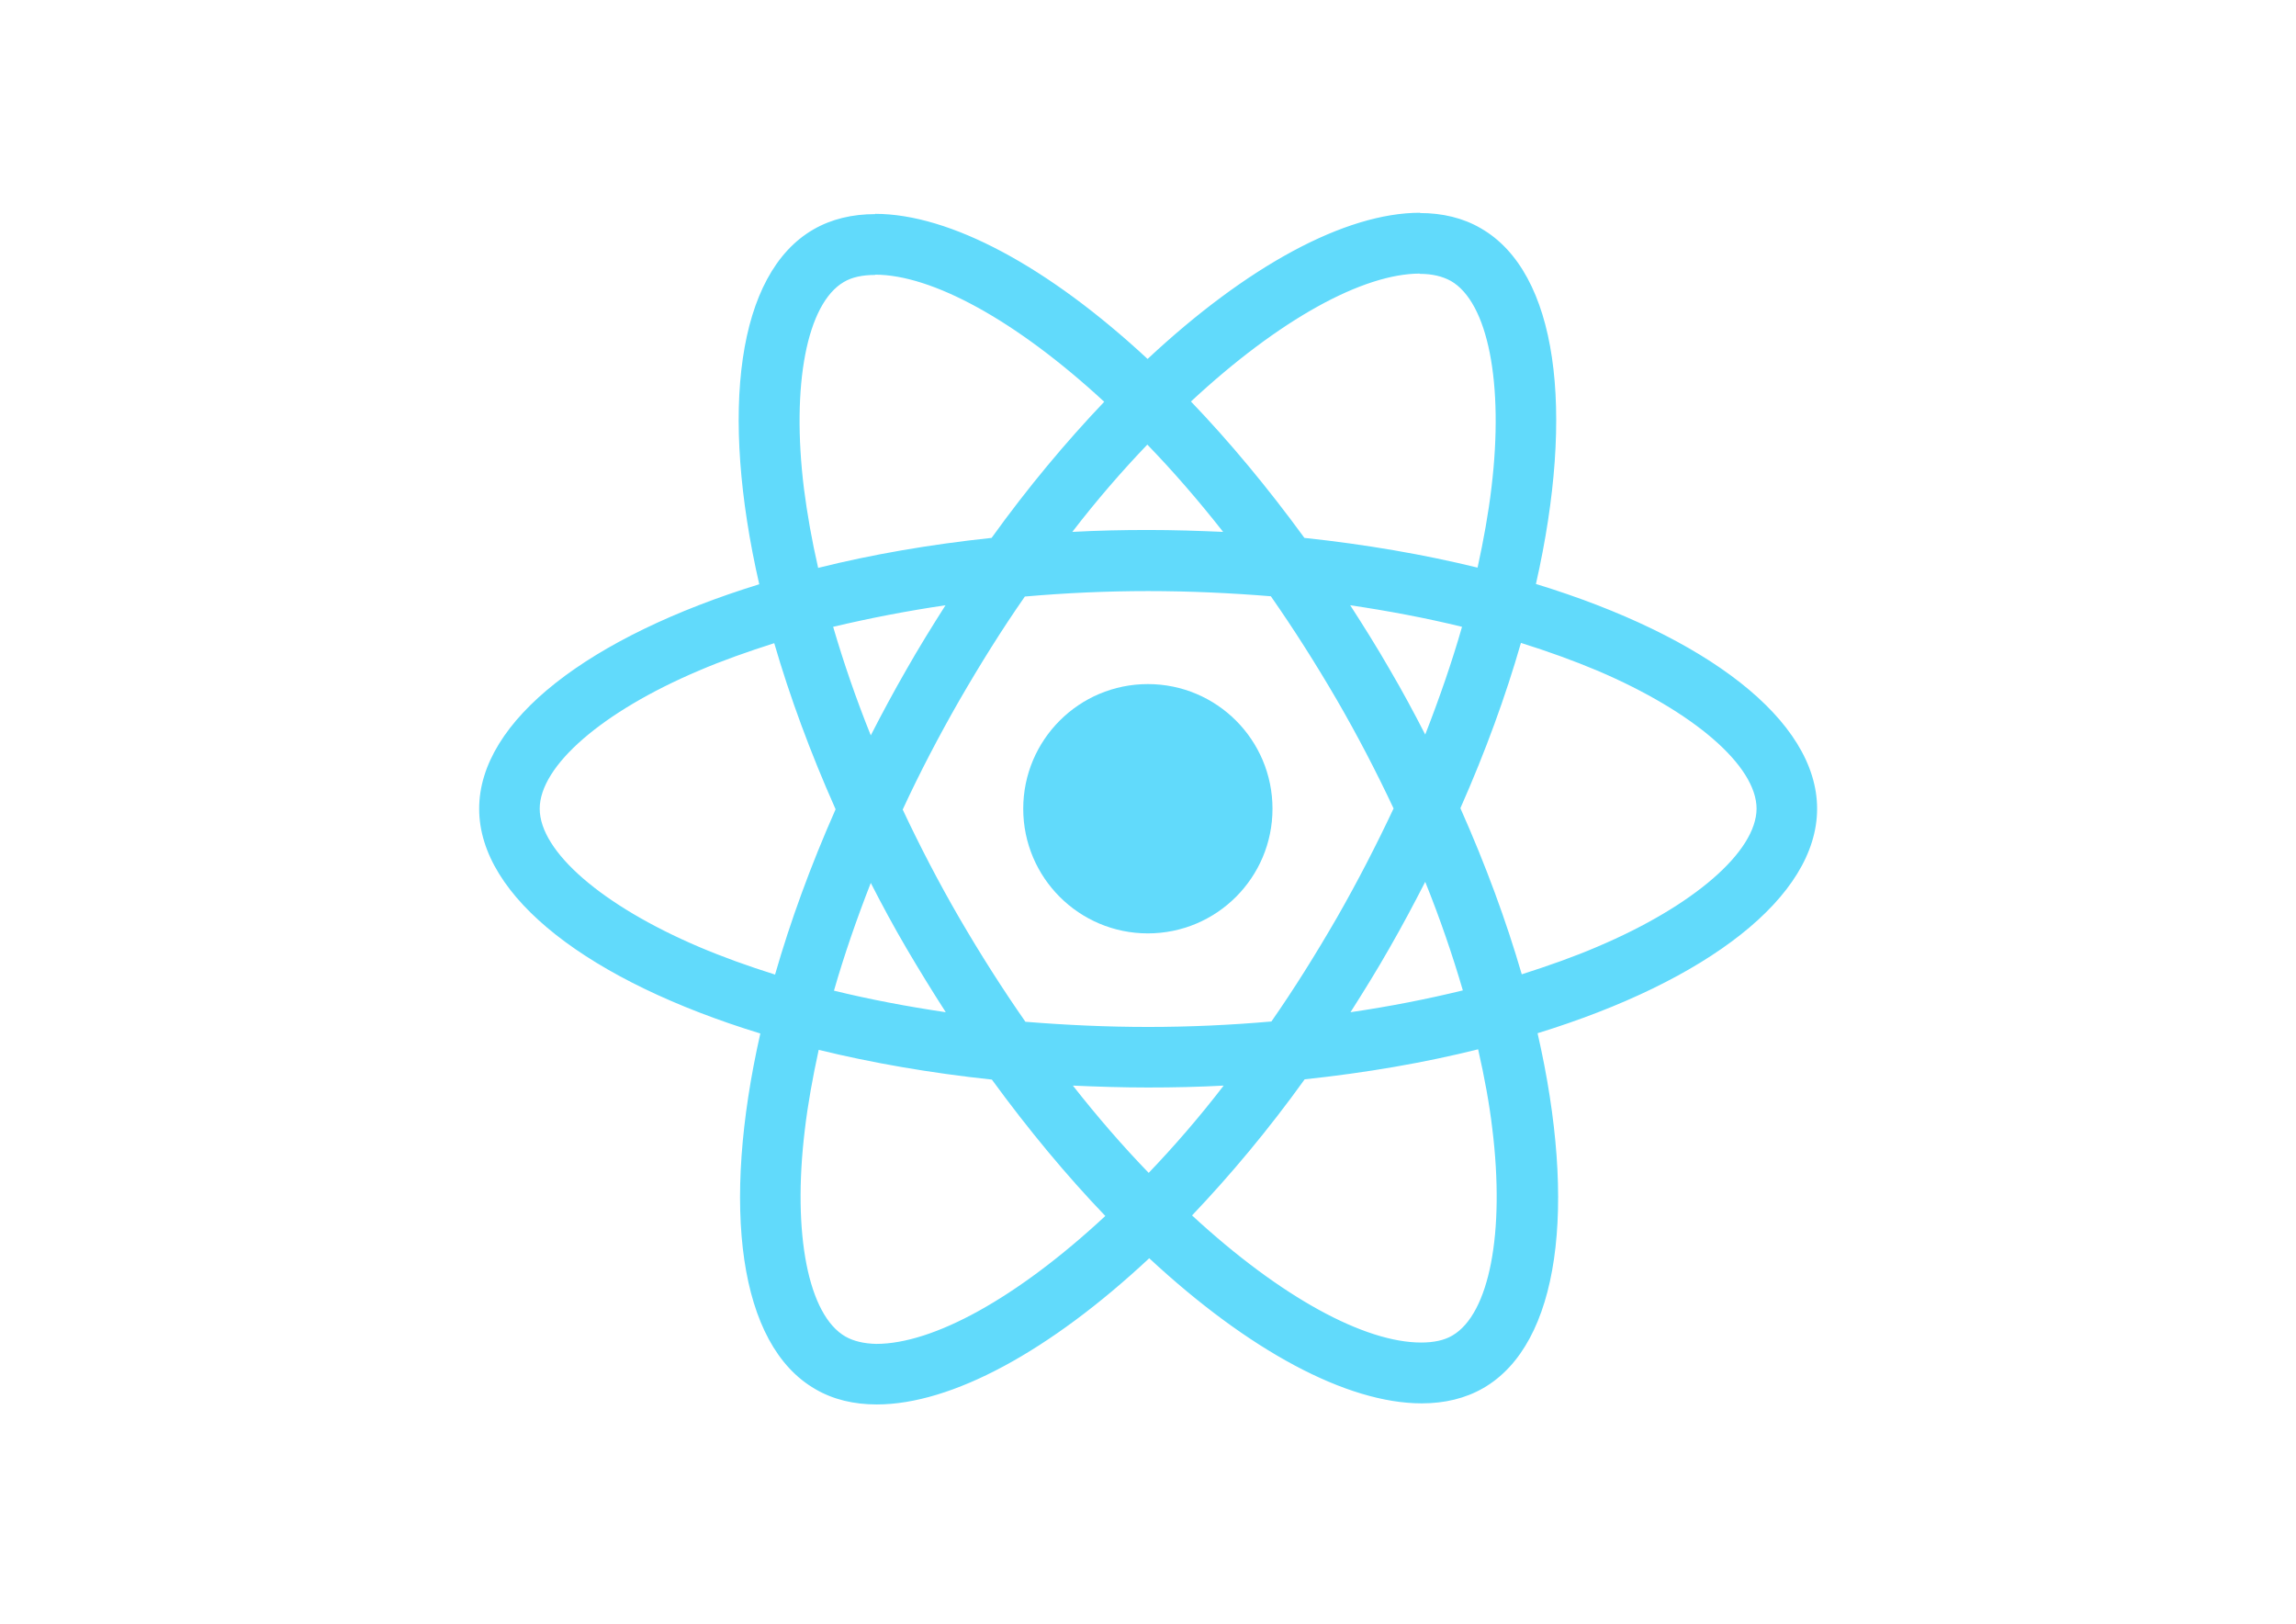
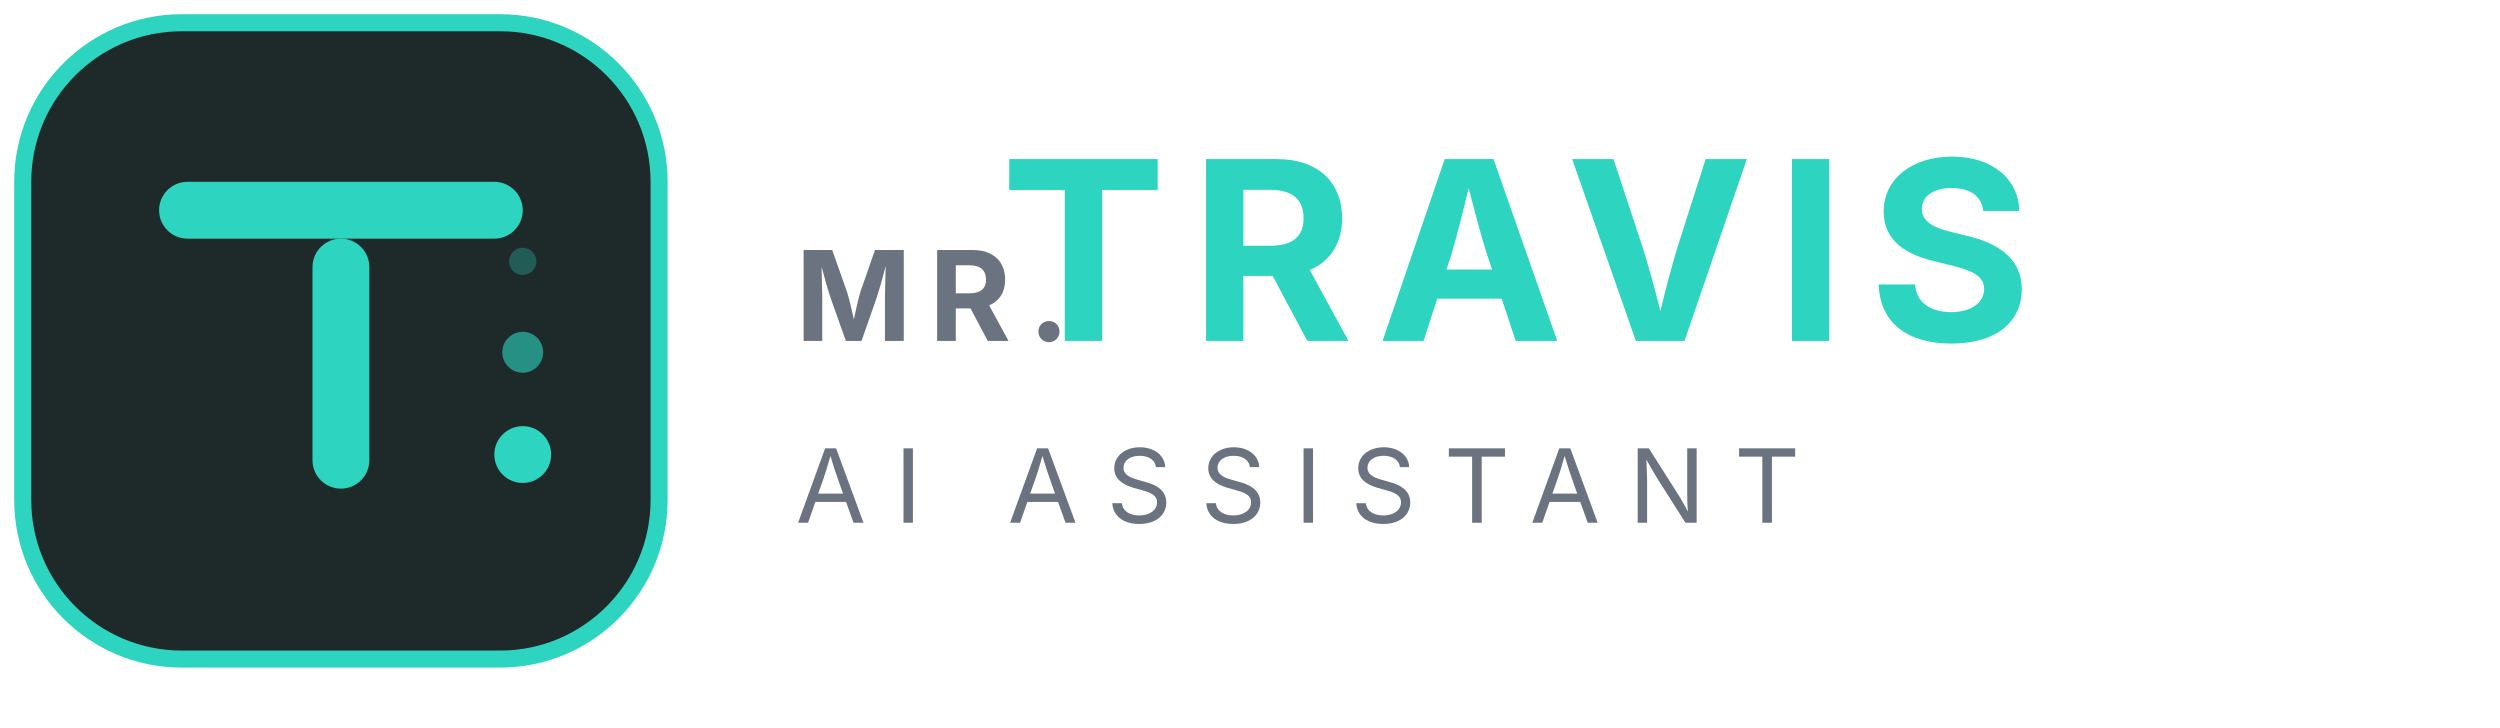
- <svg xmlns="http://www.w3.org/2000/svg" viewBox="0 0 841.9 595.3">
-   <g fill="#61DAFB">
-     <path d="M666.3 296.5c0-32.5-40.7-63.3-103.1-82.4 14.4-63.6 8-114.2-20.2-130.4-6.5-3.8-14.1-5.6-22.4-5.6v22.3c4.6 0 8.3.9 11.4 2.6 13.6 7.8 19.5 37.5 14.9 75.7-1.1 9.4-2.9 19.3-5.1 29.4-19.6-4.8-41-8.5-63.5-10.9-13.5-18.5-27.5-35.3-41.6-50 32.6-30.3 63.2-46.9 84-46.9V78c-27.5 0-63.5 19.6-99.9 53.6-36.4-33.8-72.4-53.2-99.9-53.2v22.3c20.7 0 51.4 16.5 84 46.6-14 14.7-28 31.4-41.3 49.9-22.6 2.4-44 6.1-63.6 11-2.3-10-4-19.7-5.2-29-4.7-38.2 1.1-67.9 14.6-75.8 3-1.8 6.9-2.6 11.5-2.6V78.5c-8.4 0-16 1.8-22.6 5.6-28.1 16.2-34.4 66.7-19.9 130.1-62.2 19.2-102.7 49.9-102.7 82.3 0 32.5 40.7 63.3 103.1 82.4-14.4 63.6-8 114.2 20.2 130.4 6.5 3.8 14.1 5.6 22.5 5.6 27.5 0 63.5-19.6 99.9-53.6 36.4 33.8 72.4 53.2 99.9 53.2 8.4 0 16-1.8 22.6-5.6 28.1-16.2 34.4-66.7 19.9-130.1 62-19.1 102.5-49.9 102.5-82.3zm-130.2-66.7c-3.7 12.9-8.3 26.2-13.5 39.5-4.1-8-8.4-16-13.1-24-4.6-8-9.5-15.8-14.4-23.4 14.2 2.1 27.9 4.7 41 7.9zm-45.8 106.5c-7.8 13.5-15.8 26.3-24.1 38.2-14.9 1.3-30 2-45.2 2-15.1 0-30.2-.7-45-1.9-8.3-11.9-16.4-24.6-24.2-38-7.6-13.1-14.5-26.4-20.8-39.8 6.2-13.4 13.2-26.8 20.7-39.9 7.8-13.5 15.8-26.3 24.1-38.2 14.9-1.3 30-2 45.2-2 15.1 0 30.2.7 45 1.9 8.3 11.9 16.4 24.6 24.2 38 7.6 13.1 14.5 26.4 20.8 39.8-6.3 13.4-13.2 26.8-20.7 39.9zm32.3-13c5.4 13.4 10 26.8 13.8 39.8-13.1 3.2-26.9 5.9-41.2 8 4.9-7.7 9.8-15.6 14.4-23.7 4.6-8 8.9-16.1 13-24.1zM421.2 430c-9.3-9.6-18.6-20.3-27.8-32 9 .4 18.2.7 27.5.7 9.4 0 18.7-.2 27.8-.7-9 11.7-18.3 22.4-27.5 32zm-74.4-58.9c-14.2-2.1-27.9-4.7-41-7.9 3.7-12.9 8.3-26.2 13.5-39.5 4.1 8 8.4 16 13.1 24 4.7 8 9.5 15.8 14.4 23.4zM420.7 163c9.3 9.6 18.6 20.3 27.8 32-9-.4-18.2-.7-27.5-.7-9.4 0-18.7.2-27.8.7 9-11.7 18.3-22.4 27.5-32zm-74 58.9c-4.9 7.7-9.8 15.6-14.4 23.7-4.6 8-8.9 16-13 24-5.4-13.4-10-26.8-13.8-39.8 13.1-3.1 26.9-5.8 41.2-7.9zm-90.5 125.2c-35.4-15.1-58.3-34.9-58.3-50.6 0-15.7 22.9-35.6 58.3-50.6 8.6-3.7 18-7 27.7-10.1 5.7 19.6 13.2 40 22.5 60.9-9.2 20.8-16.6 41.1-22.2 60.6-9.9-3.1-19.3-6.5-28-10.2zM310 490c-13.6-7.8-19.5-37.5-14.9-75.7 1.1-9.4 2.9-19.3 5.1-29.4 19.6 4.8 41 8.5 63.5 10.9 13.5 18.5 27.5 35.3 41.6 50-32.6 30.3-63.2 46.9-84 46.9-4.5-.1-8.3-1-11.3-2.7zm237.2-76.2c4.7 38.2-1.1 67.9-14.6 75.8-3 1.8-6.9 2.6-11.5 2.6-20.7 0-51.4-16.5-84-46.6 14-14.7 28-31.4 41.3-49.9 22.6-2.4 44-6.1 63.6-11 2.3 10.1 4.1 19.8 5.2 29.1zm38.5-66.7c-8.6 3.7-18 7-27.7 10.1-5.7-19.6-13.2-40-22.5-60.9 9.2-20.8 16.6-41.1 22.2-60.6 9.9 3.1 19.3 6.5 28.1 10.2 35.4 15.1 58.3 34.9 58.3 50.6-.1 15.7-23 35.6-58.4 50.6zM320.8 78.4z" />
-     <circle cx="420.9" cy="296.5" r="45.7" />
-     <path d="M520.5 78.1z" />
-   </g>
+ <svg xmlns="http://www.w3.org/2000/svg" viewBox="0 0 220 64" width="220" height="64">
+   <defs>
+     <linearGradient id="iconGrad" x1="0" y1="0" x2="1" y2="1">
+       <stop offset="0%" stop-color="#2DD4BF" />
+       <stop offset="100%" stop-color="#0D9488" />
+     </linearGradient>
+   </defs>
+   <rect x="2" y="2" width="56" height="56" rx="14" fill="#1E2A2A" />
+   <rect x="2" y="2" width="56" height="56" rx="14" fill="none" stroke="#2DD4BF" stroke-width="1.5" />
+   <rect x="14" y="16" width="32" height="5" rx="2.5" fill="#2DD4BF" />
+   <rect x="27.5" y="21" width="5" height="22" rx="2.5" fill="#2DD4BF" />
+   <circle cx="46" cy="40" r="2.5" fill="#2DD4BF" opacity="1" />
+   <circle cx="46" cy="31" r="1.8" fill="#2DD4BF" opacity="0.6" />
+   <circle cx="46" cy="23" r="1.2" fill="#2DD4BF" opacity="0.3" />
+   <text x="70" y="30" font-family="system-ui, -apple-system, sans-serif" font-size="11" font-weight="700" letter-spacing="1.5" fill="#6B7280">MR.</text>
+   <text x="88" y="30" font-family="system-ui, -apple-system, sans-serif" font-size="22" font-weight="700" letter-spacing="2" fill="#2DD4BF">TRAVIS</text>
+   <text x="70" y="46" font-family="system-ui, -apple-system, sans-serif" font-size="9" font-weight="400" letter-spacing="2.5" fill="#6B7280">AI ASSISTANT</text>
</svg>
